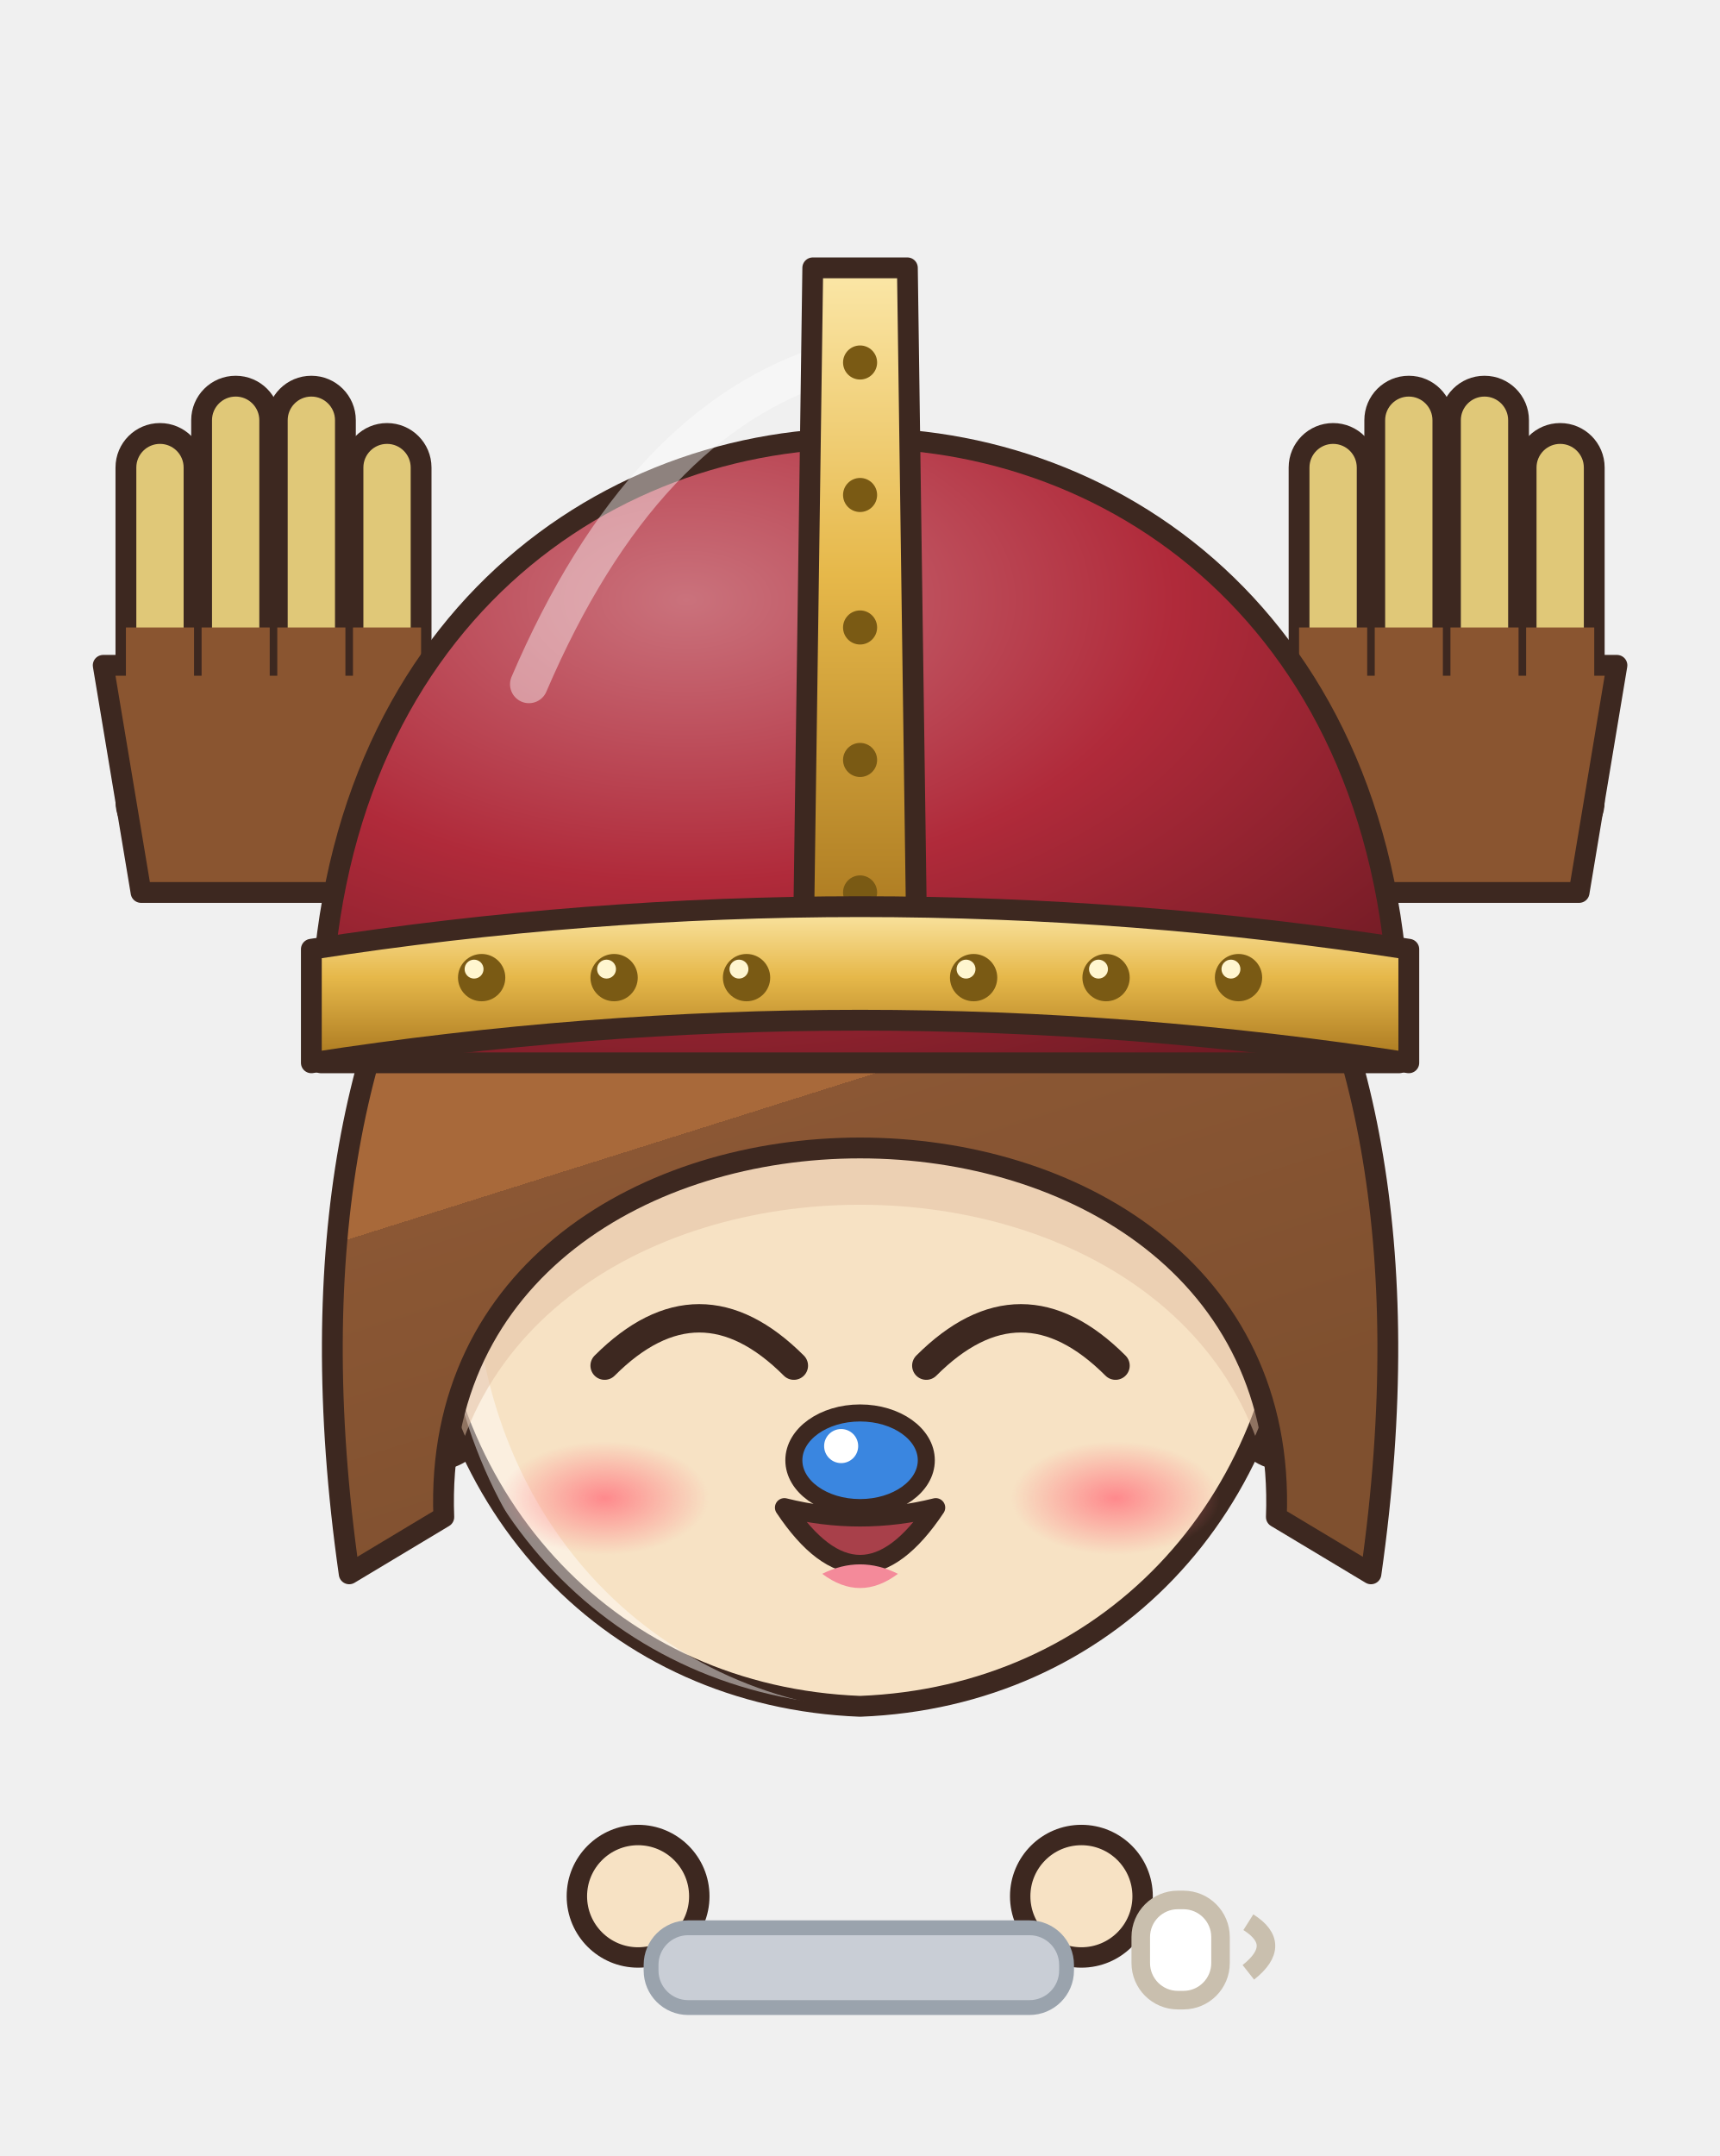
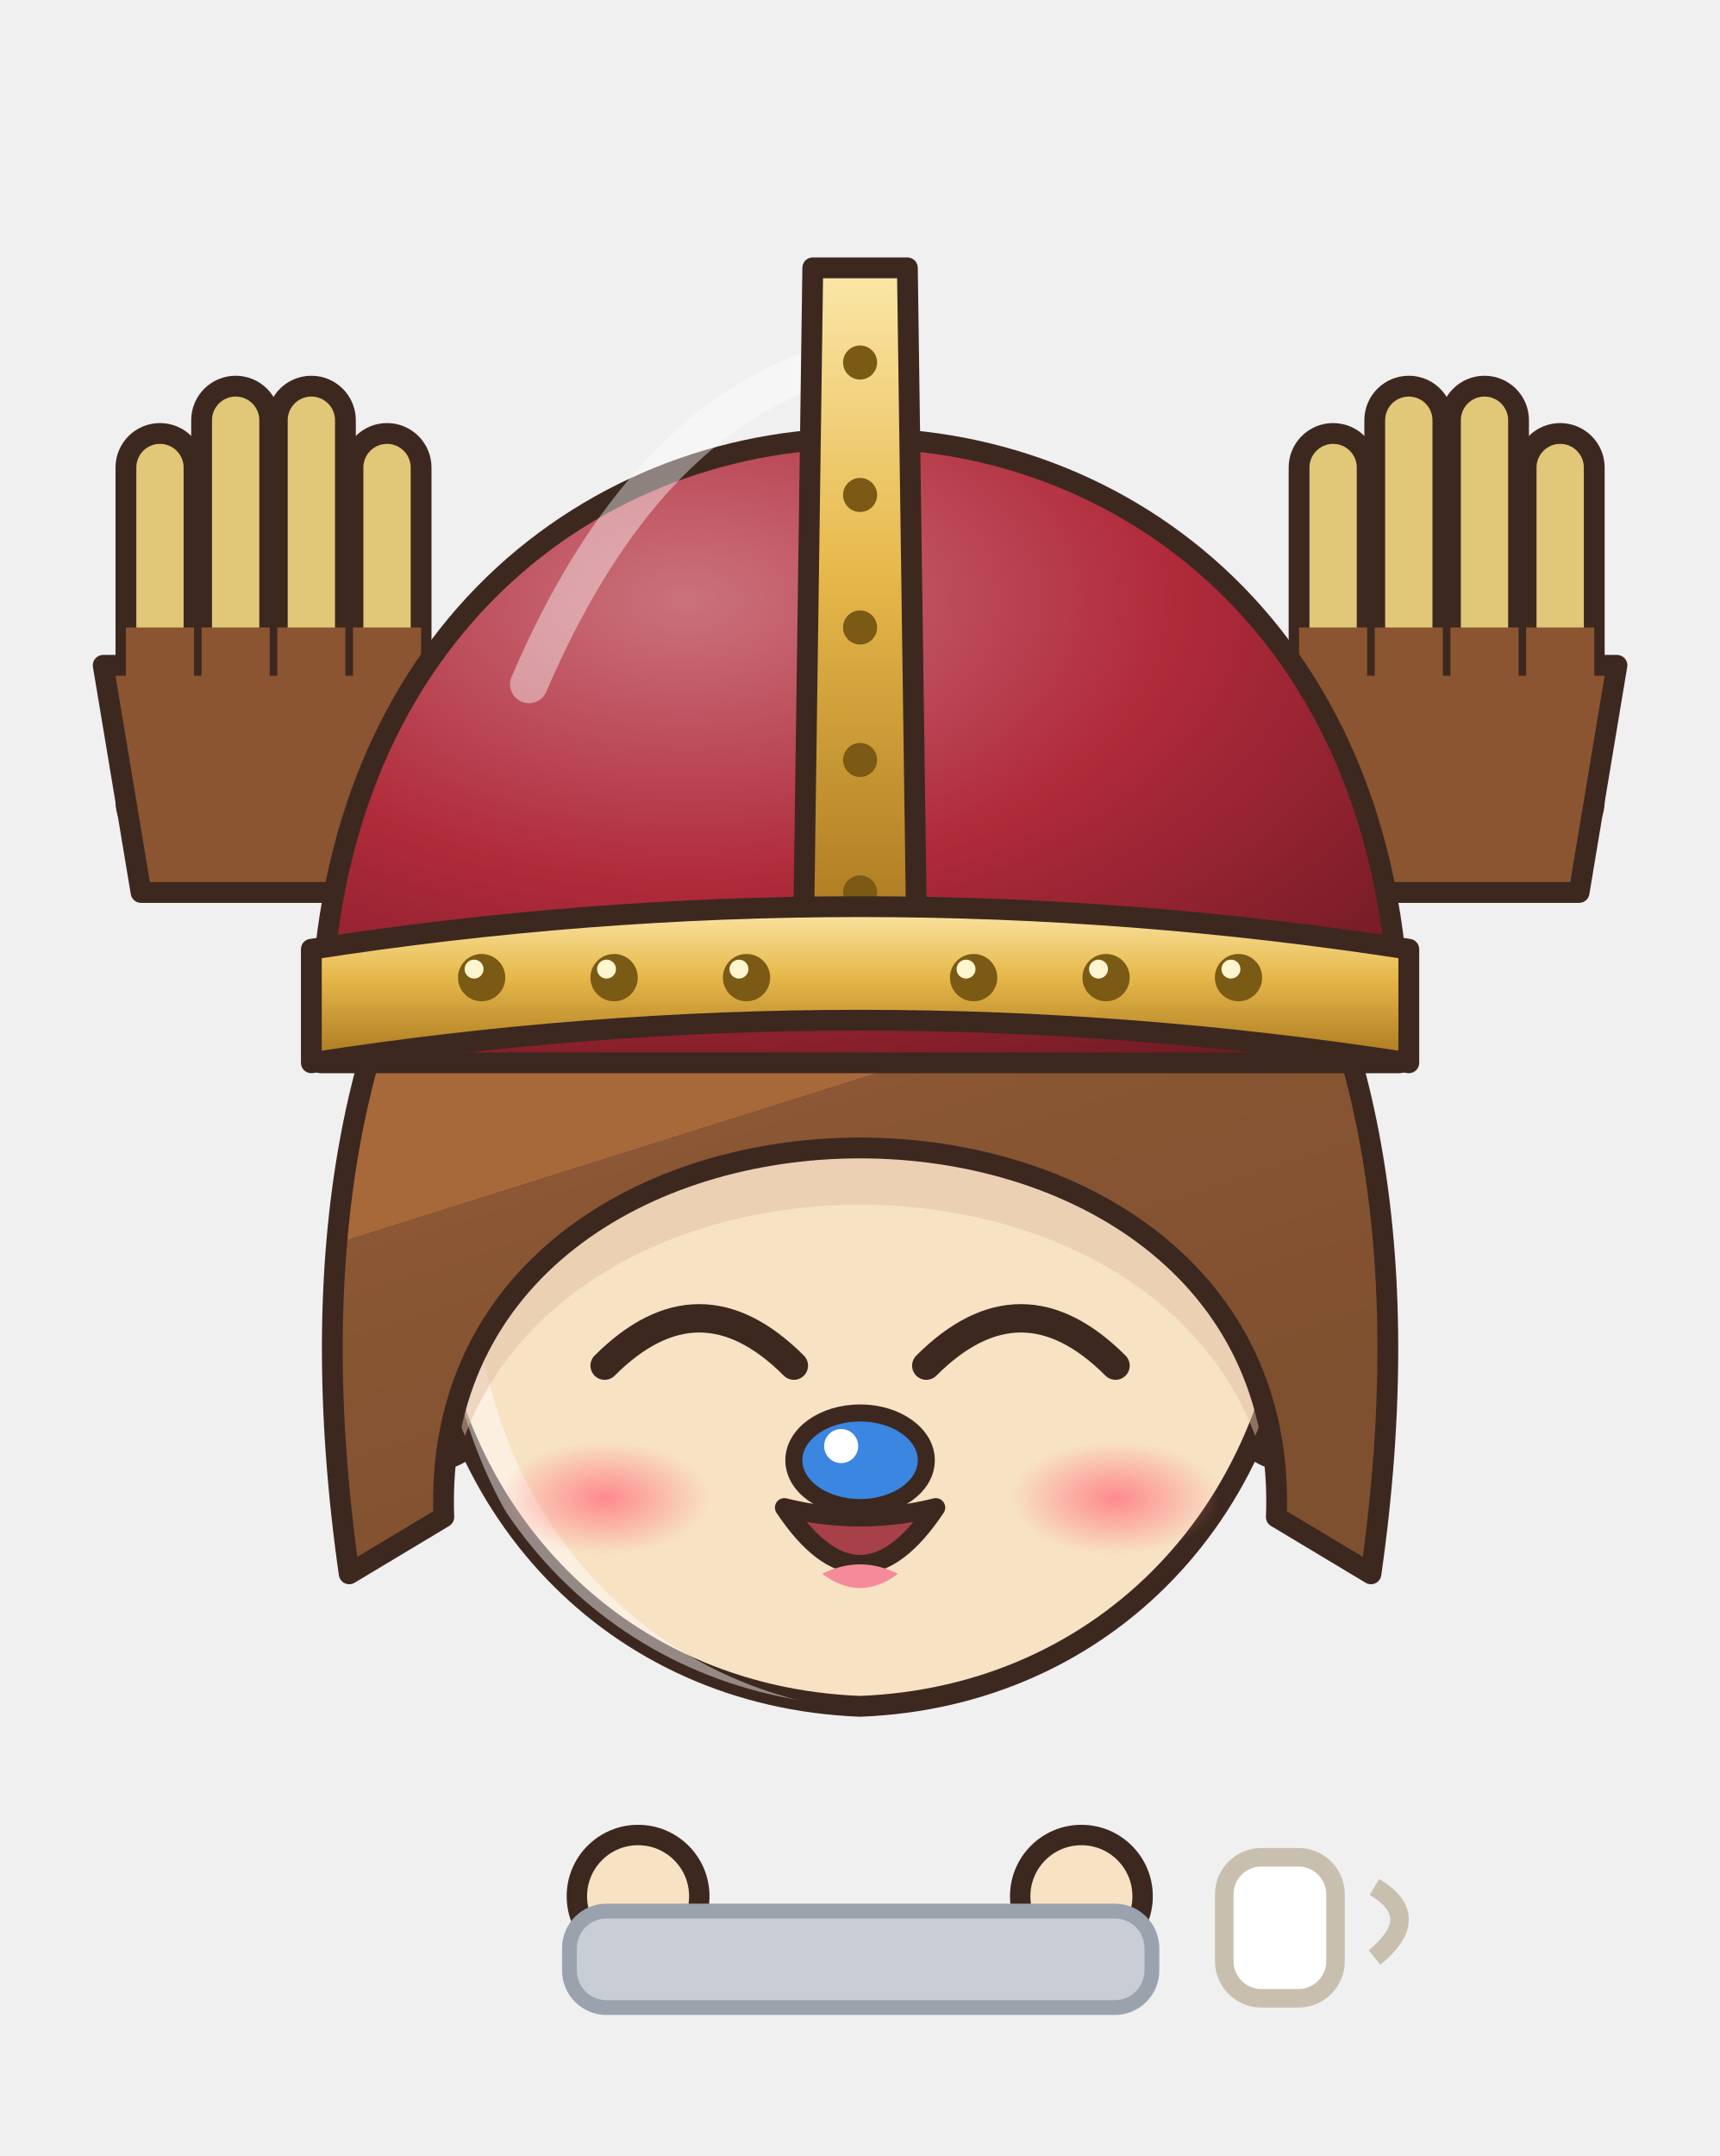
<svg xmlns="http://www.w3.org/2000/svg" viewBox="743.8 177.8 92.7 116.2" width="92.7" height="116.2">
  <svg x="743.8" y="177.8" viewBox="-120 -180 240 248.94" width="92.736" height="96.192">
    <defs>
      <linearGradient id="hair99" x1="0" y1="0" x2=".35" y2="1">
        <stop offset="0" stop-color="#b58159" />
        <stop offset=".16" stop-color="#b58159" />
        <stop offset=".16" stop-color="#a8693a" />
        <stop offset=".58" stop-color="#a8693a" />
        <stop offset=".58" stop-color="#8b5734" />
        <stop offset="1" stop-color="#7f502f" />
      </linearGradient>
      <radialGradient id="skin99" cx=".4" cy=".32" r=".85">
        <stop offset="0" stop-color="#f7e2c4" />
        <stop offset=".84" stop-color="#f7e2c4" />
        <stop offset=".84" stop-color="#eaccae" />
        <stop offset="1" stop-color="#eaccae" />
      </radialGradient>
      <linearGradient id="cloth99" x1="0" y1="0" x2=".45" y2="1">
        <stop offset="0" stop-color="#b58159" />
        <stop offset=".16" stop-color="#b58159" />
        <stop offset=".16" stop-color="#a8693a" />
        <stop offset=".6" stop-color="#a8693a" />
        <stop offset=".6" stop-color="#8e5835" />
        <stop offset="1" stop-color="#825030" />
      </linearGradient>
      <linearGradient id="iris99" x1="0" y1="0" x2="0" y2="1">
        <stop offset="0" stop-color="#1a120f" />
        <stop offset=".5" stop-color="#3a2a22" />
        <stop offset="1" stop-color="#928985" />
      </linearGradient>
      <linearGradient id="gold99" x1="0" y1="0" x2="1" y2="1">
        <stop offset="0" stop-color="#f6d27a" />
        <stop offset=".55" stop-color="#d9a63a" />
        <stop offset="1" stop-color="#a8761e" />
      </linearGradient>
      <linearGradient id="steel99" x1="0" y1="0" x2="1" y2="1">
        <stop offset="0" stop-color="#e4e8ee" />
        <stop offset=".5" stop-color="#9aa3ad" />
        <stop offset="1" stop-color="#5a606a" />
      </linearGradient>
      <linearGradient id="beard99" x1="0" y1="0" x2="0" y2="1">
        <stop offset="0" stop-color="#e6e6ea" />
        <stop offset="1" stop-color="#b8b8c2" />
      </linearGradient>
      <radialGradient id="hawkiris99" cx=".45" cy=".4" r=".7">
        <stop offset="0" stop-color="#ffe27a" />
        <stop offset=".6" stop-color="#e8a52a" />
        <stop offset="1" stop-color="#9a5a12" />
      </radialGradient>
      <linearGradient id="straw99" x1="0" y1="0" x2=".3" y2="1">
        <stop offset="0" stop-color="#ffe7aa" />
        <stop offset=".16" stop-color="#ffe7aa" />
        <stop offset=".16" stop-color="#ffe39a" />
        <stop offset=".58" stop-color="#ffe39a" />
        <stop offset=".58" stop-color="#e9b456" />
        <stop offset="1" stop-color="#d6a54f" />
      </linearGradient>
      <radialGradient id="blush99">
        <stop offset="0" stop-color="#ff7f86" stop-opacity=".9" />
        <stop offset="1" stop-color="#ff7f86" stop-opacity="0" />
      </radialGradient>
      <pattern id="stripe99" width="12" height="10" patternUnits="userSpaceOnUse">
        <rect width="6" height="10" fill="#e86aa0" />
        <rect x="6" width="6" height="10" fill="#5a8ae0" />
      </pattern>
      <clipPath id="face99">
        <path d="M -46,-4 C -47,-38 -25,-55 0,-55 C 25,-55 47,-38 46,-4 C 45,23 26,43 0,44 C -26,43 -45,23 -46,-4 Z" />
      </clipPath>
      <clipPath id="torso99">
        <path d="M -30,50 C -34,68 -28,94 -26,124 L 26,124 C 28,94 34,68 30,50 C 18,40 -18,40 -30,50 Z" />
      </clipPath>
    </defs>
    <ellipse cx="0" cy="208" rx="42" ry="7" fill="#000000" opacity=".16" />
    <g transform="translate(0,58.0) scale(1.320,1.320) translate(0,-44)" />
    <g transform="translate(0,205) scale(0.9,0.6) translate(0,-205)">
      <defs>
        <linearGradient id="cp99" x1="0" y1="0" x2="1" y2="0">
          <stop offset="0" stop-color="#a7a3ac" />
          <stop offset=".3" stop-color="#efeaf6" />
          <stop offset=".5" stop-color="#f1edf7" />
          <stop offset=".7" stop-color="#efeaf6" />
          <stop offset="1" stop-color="#a7a3ac" />
        </linearGradient>
      </defs>
      <path d="M -22,44 C -48.0,54 -60,100 -62,176 L 62,176 C 60,100 48.0,54 22,44 Z" fill="url(#cp99)" stroke="#3d2820" stroke-width="2" stroke-linejoin="round" />
      <path d="M -22,46 C -34,60 -38,110 -36,170 L 36,170 C 38,110 34,60 22,46 Z" fill="#949198" opacity=".55" />
      <path d="M -33.0,172 Q -29.0,118.0 -24,58" stroke="#a7a3ac" stroke-width="1.6" fill="none" opacity=".45" />
      <path d="M -51.0,172 Q -47.0,118.0 -24,58" stroke="#a7a3ac" stroke-width="1.6" fill="none" opacity=".45" />
      <path d="M 33.0,172 Q 29.0,118.0 24,58" stroke="#a7a3ac" stroke-width="1.6" fill="none" opacity=".45" />
      <path d="M 51.0,172 Q 47.0,118.0 24,58" stroke="#a7a3ac" stroke-width="1.6" fill="none" opacity=".45" />
      <path d="M -17.6,40.4 L -30.3,39.0 L -31.4,45.0 L -38.0,44.7 L -38.5,51.5 L -44.8,51.6 L -47.1,60.4 L -51.9,63.7 L -49.5,69.2 L -54.6,72.4 L -53.4,77.6 L -58.5,80.8 L -55.4,86.6 L -59.9,89.9 L -57.9,95.3 L -63.4,98.4 L -61.3,103.9 L -66.0,109.3 L -63.5,113.9 L -67.7,118.1 L -63.0,122.9 L -67.3,127.0 L -64.8,131.7 L -67.8,135.9 L -64.6,140.6 L -69.8,144.6 L -66.5,149.4 L -70.0,153.5 L -67.0,158.2 L -70.0,162.4 L -67.7,167.1 L -63.1,180.6 L -58.5,178.0 L -54.9,183.5 L -50.1,179.1 L -46.2,182.3 L -41.7,180.7 L -38.0,185.1 L -33.1,181.1 L -29.5,186.5 L -24.0,182.6 L -19.6,187.2 L -15.3,182.3 L -10.9,187.2 L -6.5,182.3 L -2.2,186.5 L 2.2,183.3 L 6.5,186.9 L 10.9,182.1 L 15.3,187.2 L 19.6,182.9 L 25.1,185.6 L 28.9,181.5 L 33.8,186.5 L 37.4,180.7 L 42.0,183.4 L 45.8,179.4 L 50.6,183.6 L 54.3,178.5 L 59.0,181.9 L 67.0,171.6 L 72.2,166.7 L 66.9,162.7 L 69.3,158.0 L 66.3,153.8 L 70.5,149.0 L 65.7,145.0 L 68.4,140.3 L 65.0,136.1 L 67.3,131.5 L 63.9,127.3 L 66.7,122.6 L 62.7,118.5 L 67.4,113.6 L 62.1,108.4 L 65.2,102.6 L 60.1,99.4 L 61.1,94.4 L 56.7,90.9 L 60.3,85.0 L 54.1,82.2 L 56.4,76.6 L 50.9,73.6 L 53.3,68.0 L 48.5,64.8 L 47.5,55.8 L 41.9,54.8 L 40.9,48.7 L 34.9,48.2 L 33.5,42.6 L 27.8,41.7 L 17.6,40.4 L 20.7,49.8 L 22.1,55.4 L 27.7,56.3 L 30.0,61.0 L 35.0,62.6 L 36.9,67.7 L 38.3,67.9 L 37.7,72.9 L 40.8,76.7 L 39.8,81.8 L 43.6,85.4 L 42.1,90.7 L 46.7,94.1 L 44.5,99.5 L 49.0,102.9 L 48.4,107.9 L 51.5,111.7 L 49.5,115.1 L 52.0,119.3 L 49.2,124.0 L 53.1,128.1 L 51.0,132.8 L 54.1,137.0 L 52.1,141.6 L 54.5,145.9 L 52.7,150.5 L 55.0,154.7 L 52.2,159.4 L 55.7,163.6 L 52.8,168.3 L 57.0,172.4 L 56.8,164.7 L 52.8,167.4 L 48.4,166.4 L 44.4,168.6 L 39.8,166.3 L 35.9,169.7 L 31.4,168.1 L 27.6,171.5 L 22.9,168.7 L 19.6,171.8 L 15.3,169.4 L 10.9,172.0 L 6.5,169.0 L 2.2,171.1 L -2.2,168.8 L -6.5,171.4 L -10.9,169.2 L -15.3,171.1 L -19.6,168.2 L -24.0,171.7 L -27.2,168.6 L -31.7,170.5 L -35.7,167.7 L -40.2,169.2 L -44.0,165.9 L -48.7,168.6 L -52.4,164.4 L -57.1,167.6 L -60.9,163.3 L -56.7,168.0 L -53.2,163.8 L -55.7,159.1 L -53.3,154.9 L -55.3,150.3 L -52.1,146.1 L -54.4,141.4 L -51.9,137.2 L -53.0,132.6 L -50.9,128.3 L -52.8,123.7 L -50.5,119.4 L -51.9,114.9 L -49.3,110.6 L -50.2,107.3 L -45.8,103.9 L -47.8,98.5 L -43.4,95.1 L -44.6,89.9 L -41.5,86.1 L -41.8,81.2 L -38.3,77.5 L -39.6,72.3 L -36.4,68.6 L -37.0,63.6 L -32.6,65.3 L -31.0,59.8 L -26.3,57.9 L -24.1,53.1 L -18.7,51.9 Z" fill="#f0ebf6" stroke="#a39fa7" stroke-width="1.5" stroke-linejoin="round" />
      <path d="M -20.9,46.4 q -3.5,-0.9 -5.6,-0.3" stroke="#a39fa7" stroke-width="1.1" fill="none" opacity=".55" />
      <path d="M -26.2,43.5 l -3.0,2.7" stroke="#f5f2f9" stroke-width="1.6" stroke-linecap="round" opacity=".7" />
      <path d="M -33.9,53.6 q -3.5,-0.9 -5.6,-0.3" stroke="#a39fa7" stroke-width="1.1" fill="none" opacity=".55" />
      <path d="M -42.0,64.7 q -3.5,1.0 -5.0,2.6" stroke="#a39fa7" stroke-width="1.1" fill="none" opacity=".55" />
      <path d="M -46.5,65.4 l -1.2,3.8" stroke="#f5f2f9" stroke-width="1.6" stroke-linecap="round" opacity=".7" />
      <path d="M -44.9,78.2 q -3.5,1.0 -5.0,2.6" stroke="#a39fa7" stroke-width="1.1" fill="none" opacity=".55" />
      <path d="M -49.6,91.0 q -3.5,1.0 -5.0,2.6" stroke="#a39fa7" stroke-width="1.1" fill="none" opacity=".55" />
      <path d="M -54.7,91.6 l -1.2,3.8" stroke="#f5f2f9" stroke-width="1.6" stroke-linecap="round" opacity=".7" />
      <path d="M -53.7,104.1 q -3.5,1.0 -5.0,2.6" stroke="#a39fa7" stroke-width="1.1" fill="none" opacity=".55" />
      <path d="M -56.0,117.0 q -3.2,1.8 -4.3,3.7" stroke="#a39fa7" stroke-width="1.1" fill="none" opacity=".55" />
      <path d="M -61.0,118.6 l -0.3,4.0" stroke="#f5f2f9" stroke-width="1.6" stroke-linecap="round" opacity=".7" />
      <path d="M -55.8,130.4 q -3.2,1.8 -4.3,3.7" stroke="#a39fa7" stroke-width="1.1" fill="none" opacity=".55" />
      <path d="M -58.7,143.5 q -3.2,1.8 -4.3,3.7" stroke="#a39fa7" stroke-width="1.1" fill="none" opacity=".55" />
      <path d="M -63.1,145.2 l -0.3,4.0" stroke="#f5f2f9" stroke-width="1.6" stroke-linecap="round" opacity=".7" />
      <path d="M -63.0,156.5 q -3.2,1.8 -4.3,3.7" stroke="#a39fa7" stroke-width="1.1" fill="none" opacity=".55" />
      <path d="M -63.6,168.7 q 1.6,3.2 3.4,4.5" stroke="#a39fa7" stroke-width="1.1" fill="none" opacity=".55" />
      <path d="M -62.4,175.3 l 4.0,0.5" stroke="#f5f2f9" stroke-width="1.6" stroke-linecap="round" opacity=".7" />
      <path d="M -50.9,170.5 q 1.6,3.2 3.4,4.5" stroke="#a39fa7" stroke-width="1.1" fill="none" opacity=".55" />
      <path d="M -38.4,172.9 q 1.6,3.2 3.4,4.5" stroke="#a39fa7" stroke-width="1.1" fill="none" opacity=".55" />
      <path d="M -37.1,178.6 l 4.0,0.5" stroke="#f5f2f9" stroke-width="1.6" stroke-linecap="round" opacity=".7" />
      <path d="M -26.0,177.3 q 2.0,3.0 4.0,4.0" stroke="#a39fa7" stroke-width="1.1" fill="none" opacity=".55" />
      <path d="M -12.9,175.9 q 2.0,3.0 4.0,4.0" stroke="#a39fa7" stroke-width="1.1" fill="none" opacity=".55" />
      <path d="M -10.9,180.3 l 4.0,0.0" stroke="#f5f2f9" stroke-width="1.6" stroke-linecap="round" opacity=".7" />
      <path d="M 0.2,178.3 q 2.0,3.0 4.0,4.0" stroke="#a39fa7" stroke-width="1.1" fill="none" opacity=".55" />
      <path d="M 13.3,178.4 q 2.0,3.0 4.0,4.0" stroke="#a39fa7" stroke-width="1.1" fill="none" opacity=".55" />
      <path d="M 15.3,180.3 l 4.0,0.0" stroke="#f5f2f9" stroke-width="1.6" stroke-linecap="round" opacity=".7" />
      <path d="M 26.4,177.6 q 2.4,2.7 4.5,3.4" stroke="#a39fa7" stroke-width="1.1" fill="none" opacity=".55" />
      <path d="M 38.9,174.9 q 2.4,2.7 4.5,3.4" stroke="#a39fa7" stroke-width="1.1" fill="none" opacity=".55" />
      <path d="M 41.3,178.0 l 4.0,-0.5" stroke="#f5f2f9" stroke-width="1.6" stroke-linecap="round" opacity=".7" />
      <path d="M 51.9,175.6 q 2.4,2.7 4.5,3.4" stroke="#a39fa7" stroke-width="1.1" fill="none" opacity=".55" />
      <path d="M 64.8,169.3 q 2.8,-2.2 3.7,-4.3" stroke="#a39fa7" stroke-width="1.1" fill="none" opacity=".55" />
      <path d="M 64.9,167.3 l -0.3,-4.0" stroke="#f5f2f9" stroke-width="1.6" stroke-linecap="round" opacity=".7" />
      <path d="M 58.5,156.5 q 2.8,-2.2 3.7,-4.3" stroke="#a39fa7" stroke-width="1.1" fill="none" opacity=".55" />
      <path d="M 59.0,143.0 q 2.8,-2.2 3.7,-4.3" stroke="#a39fa7" stroke-width="1.1" fill="none" opacity=".55" />
      <path d="M 62.8,140.7 l -0.3,-4.0" stroke="#f5f2f9" stroke-width="1.6" stroke-linecap="round" opacity=".7" />
      <path d="M 60.9,129.5 q 2.8,-2.2 3.7,-4.3" stroke="#a39fa7" stroke-width="1.1" fill="none" opacity=".55" />
      <path d="M 58.4,116.3 q 2.8,-2.2 3.7,-4.3" stroke="#a39fa7" stroke-width="1.1" fill="none" opacity=".55" />
      <path d="M 60.6,114.2 l -0.3,-4.0" stroke="#f5f2f9" stroke-width="1.6" stroke-linecap="round" opacity=".7" />
      <path d="M 54.3,103.4 q 2.3,-2.8 2.6,-5.0" stroke="#a39fa7" stroke-width="1.1" fill="none" opacity=".55" />
      <path d="M 52.1,89.7 q 2.3,-2.8 2.6,-5.0" stroke="#a39fa7" stroke-width="1.1" fill="none" opacity=".55" />
      <path d="M 53.3,87.2 l -1.2,-3.8" stroke="#f5f2f9" stroke-width="1.6" stroke-linecap="round" opacity=".7" />
      <path d="M 45.4,77.4 q 2.3,-2.8 2.6,-5.0" stroke="#a39fa7" stroke-width="1.1" fill="none" opacity=".55" />
      <path d="M 44.9,61.7 q 0.5,-3.6 -0.3,-5.6" stroke="#a39fa7" stroke-width="1.1" fill="none" opacity=".55" />
      <path d="M 44.2,59.5 l -3.0,-2.7" stroke="#f5f2f9" stroke-width="1.6" stroke-linecap="round" opacity=".7" />
      <path d="M 31.0,55.6 q 0.5,-3.6 -0.3,-5.6" stroke="#a39fa7" stroke-width="1.1" fill="none" opacity=".55" />
      <path d="M -24,118 Q -32,150 -25,176 L -1,176 Q 6,150 -2,118 Z" fill="url(#stripe99)" stroke="#3d2820" stroke-width="2.2" stroke-linejoin="round" />
      <path d="M -19,172 Q -20,187.0 -18,202 L -8,202 Q -6,187.0 -7,172 Z" fill="#a8693a" stroke="#3d2820" stroke-width="2.2" stroke-linejoin="round" />
      <ellipse cx="-13" cy="205" rx="11" ry="6" fill="#6a4228" stroke="#3d2820" stroke-width="2.2" stroke-linejoin="round" />
      <path d="M 2,118 Q -6,150 1,176 L 25,176 Q 32,150 24,118 Z" fill="url(#stripe99)" stroke="#3d2820" stroke-width="2.2" stroke-linejoin="round" />
      <path d="M 7,172 Q 6,187.0 8,202 L 18,202 Q 20,187.0 19,172 Z" fill="#a8693a" stroke="#3d2820" stroke-width="2.2" stroke-linejoin="round" />
      <ellipse cx="13" cy="205" rx="11" ry="6" fill="#6a4228" stroke="#3d2820" stroke-width="2.2" stroke-linejoin="round" />
      <path d="M -30,50 C -34,68 -28,94 -26,124 L 26,124 C 28,94 34,68 30,50 C 18,40 -18,40 -30,50 Z" fill="url(#cloth99)" stroke="#3d2820" stroke-width="2.2" stroke-linejoin="round" />
      <ellipse cx="0" cy="84" rx="20" ry="26" fill="#f2d6b0" />
      <g clip-path="url(#torso99)">
        <path d="M -30,50 C -34,68 -28,94 -26,124 L 26,124 C 28,94 34,68 30,50 C 18,40 -18,40 -30,50 Z" transform="translate(4,3)" fill="none" stroke="#ffffff" stroke-width="5" opacity=".3" />
        <path d="M -30,50 C -34,68 -28,94 -26,124 L 26,124 C 28,94 34,68 30,50 C 18,40 -18,40 -30,50 Z" transform="translate(-6,-2)" fill="none" stroke="#000000" stroke-width="9" opacity=".13" />
      </g>
      <rect x="-29" y="103" width="58" height="10" fill="#8a5a3a" stroke="#3d2820" stroke-width="1.8" />
      <rect x="-6" y="102" width="12" height="12" rx="1.5" fill="none" stroke="#e6c25a" stroke-width="2.4" />
      <path d="M -50.3,41.4 L -44.5,56.4 L -38.1,55.4 L -33.9,62.5 L -27.7,60.5 L -22.3,64.5 L -16.8,63.1 L -11.2,67.9 L -5.9,65.0 L 1.4,70.2 L 5.9,65.2 L 12.5,67.6 L 16.8,63.1 L 23.9,65.6 L 27.7,60.3 L 35.4,62.8 L 38.6,56.5 L 45.3,58.1 L 50.3,41.4 L 35.3,35.6 L 31.5,40.5 L 25.4,40.3 L 22.4,44.3 L 16.3,42.7 L 13.2,47.0 L 7.8,45.9 L 4.1,48.0 L -1.2,45.6 L -4.1,48.1 L -8.8,45.3 L -13.3,47.2 L -17.5,42.5 L -22.2,44.0 L -26.7,40.6 L -31.7,40.9 L -35.6,36.3 Z" fill="#efeaf6" stroke="#a29fa7" stroke-width="1.5" stroke-linejoin="round" />
      <path d="M -40.2,41.7 q 0.6,3.6 2.0,5.3" stroke="#a29fa7" stroke-width="1.1" fill="none" opacity=".55" />
      <path d="M -41.9,50.6 l 3.7,1.6" stroke="#f4f1f9" stroke-width="1.6" stroke-linecap="round" opacity=".7" />
      <path d="M -28.3,55.8 q 1.0,3.5 2.5,5.1" stroke="#a29fa7" stroke-width="1.1" fill="none" opacity=".55" />
      <path d="M -12.3,59.3 q 1.7,3.2 3.6,4.4" stroke="#a29fa7" stroke-width="1.1" fill="none" opacity=".55" />
      <path d="M -10.5,60.9 l 4.0,0.4" stroke="#f4f1f9" stroke-width="1.6" stroke-linecap="round" opacity=".7" />
      <path d="M 3.1,57.3 q 2.3,2.8 4.4,3.6" stroke="#a29fa7" stroke-width="1.1" fill="none" opacity=".55" />
      <path d="M 19.2,57.8 q 2.8,2.2 5.1,2.5" stroke="#a29fa7" stroke-width="1.1" fill="none" opacity=".55" />
      <path d="M 21.5,58.5 l 3.8,-1.3" stroke="#f4f1f9" stroke-width="1.6" stroke-linecap="round" opacity=".7" />
      <path d="M 34.1,51.2 q 3.0,1.9 5.3,2.0" stroke="#a29fa7" stroke-width="1.1" fill="none" opacity=".55" />
      <path d="M -28,54 L -38,84 L -31,102" stroke="#3d2820" stroke-width="17" fill="none" stroke-linecap="round" stroke-linejoin="round" />
      <path d="M -28,54 L -38,84 L -31,102" stroke="url(#cloth99)" stroke-width="12.6" fill="none" stroke-linecap="round" stroke-linejoin="round" />
      <path d="M -28,54 L -38,84 L -31,102" transform="translate(-2.6,-1)" stroke="#ffffff" stroke-width="2.6" fill="none" stroke-linecap="round" stroke-linejoin="round" opacity=".28" />
      <path d="M 28,54 L 38,84 L 31,102" stroke="#3d2820" stroke-width="17" fill="none" stroke-linecap="round" stroke-linejoin="round" />
      <path d="M 28,54 L 38,84 L 31,102" stroke="url(#cloth99)" stroke-width="12.6" fill="none" stroke-linecap="round" stroke-linejoin="round" />
      <path d="M 28,54 L 38,84 L 31,102" transform="translate(-2.6,-1)" stroke="#ffffff" stroke-width="2.6" fill="none" stroke-linecap="round" stroke-linejoin="round" opacity=".28" />
      <circle cx="-31" cy="102" r="8.5" fill="url(#skin99)" stroke="#3d2820" stroke-width="2.2" />
      <circle cx="31" cy="102" r="8.5" fill="url(#skin99)" stroke="#3d2820" stroke-width="2.2" />
      <path d="M -44,64 L -32,62 L -31,72 L -43,74 Z" fill="#5cb87a" stroke="#3d2820" stroke-width="1.4" />
      <path d="M -10,34 L 10,34 L 9,46 Q 0,50 -9,46 Z" fill="#eaccae" />
    </g>
    <g transform="translate(0,58.0) scale(1.320,1.320) translate(0,-44)">
      <ellipse cx="-45" cy="8" rx="7" ry="10" fill="url(#skin99)" stroke="#3d2820" stroke-width="2.2" stroke-linejoin="round" />
      <ellipse cx="45" cy="8" rx="7" ry="10" fill="url(#skin99)" stroke="#3d2820" stroke-width="2.2" stroke-linejoin="round" />
      <path d="M -46,-4 C -47,-38 -25,-55 0,-55 C 25,-55 47,-38 46,-4 C 45,23 26,43 0,44 C -26,43 -45,23 -46,-4 Z" fill="url(#skin99)" stroke="#3d2820" stroke-width="2.2" stroke-linejoin="round" />
      <g clip-path="url(#face99)">
        <path d="M -46,-4 C -47,-38 -25,-55 0,-55 C 25,-55 47,-38 46,-4 C 45,23 26,43 0,44 C -26,43 -45,23 -46,-4 Z" transform="translate(3.5,2.5)" fill="none" stroke="#ffffff" stroke-width="3.4" opacity=".45" />
      </g>
      <g clip-path="url(#face99)">
        <path d="M -54,30 C -64,-40 -30,-70 0,-70 C 30,-70 64,-40 54,30 L 44,24 C 46,-28 -46,-28 -44,24 Z" transform="translate(0,6)" fill="#e1bea1" opacity=".5" />
      </g>
      <path d="M -27,8 Q -17,-2 -7,8" stroke="#3d2820" stroke-width="3" fill="none" stroke-linecap="round" />
      <path d="M 7,8 Q 17,-2 27,8" stroke="#3d2820" stroke-width="3" fill="none" stroke-linecap="round" />
      <path d="M -8,23 Q 0,35 8,23 Q 0,25 -8,23 Z" fill="#a8404a" stroke="#3d2820" stroke-width="2" stroke-linejoin="round" />
      <path d="M -4,30 Q 0,33 4,30 Q 0,28 -4,30 Z" fill="#f48a9a" />
      <ellipse cx="-27" cy="22" rx="11" ry="6" fill="url(#blush99)" opacity="1.00" />
      <ellipse cx="27" cy="22" rx="11" ry="6" fill="url(#blush99)" opacity="1.00" />
      <ellipse cx="0" cy="18" rx="7" ry="5" fill="#3a86e0" stroke="#3d2820" stroke-width="1.8" />
      <circle cx="-2" cy="16.5" r="1.8" fill="#ffffff" />
      <path d="M -54,30 C -64,-40 -30,-70 0,-70 C 30,-70 64,-40 54,30 L 44,24 C 46,-28 -46,-28 -44,24 Z" fill="url(#hair99)" stroke="#3d2820" stroke-width="2.2" stroke-linejoin="round" />
      <defs>
        <linearGradient id="hg99" x1="0" y1="0" x2="0" y2="1">
          <stop offset="0" stop-color="#fbe7a8" />
          <stop offset=".45" stop-color="#e6b84a" />
          <stop offset="1" stop-color="#a8761e" />
        </linearGradient>
        <linearGradient id="hh99" x1="0" y1="1" x2="1" y2="0">
          <stop offset="0" stop-color="#bdb6a4" />
          <stop offset=".55" stop-color="#f2eee4" />
          <stop offset="1" stop-color="#ffffff" />
        </linearGradient>
        <linearGradient id="hk99" x1="0" y1="1" x2="1" y2="0">
          <stop offset="0" stop-color="#2a2e38" />
          <stop offset=".6" stop-color="#4a4f5c" />
          <stop offset="1" stop-color="#6a707e" />
        </linearGradient>
      </defs>
      <rect x="-53.6" y="-90.5" width="7.2" height="42.5" rx="3.6" fill="#e0c878" stroke="#3d2820" stroke-width="2.2" stroke-linejoin="round" />
      <rect x="-61.6" y="-95.5" width="7.2" height="47.5" rx="3.6" fill="#e0c878" stroke="#3d2820" stroke-width="2.2" stroke-linejoin="round" />
      <rect x="-69.6" y="-95.5" width="7.2" height="47.5" rx="3.6" fill="#e0c878" stroke="#3d2820" stroke-width="2.2" stroke-linejoin="round" />
      <rect x="-77.6" y="-90.5" width="7.2" height="42.5" rx="3.6" fill="#e0c878" stroke="#3d2820" stroke-width="2.2" stroke-linejoin="round" />
      <path d="M -80,-66 L -44,-66 L -48,-42 L -76,-42 Z" fill="#8a5530" stroke="#3d2820" stroke-width="2.2" stroke-linejoin="round" />
      <rect x="-53.6" y="-70" width="7.2" height="6" fill="#8a5530" />
      <rect x="-61.6" y="-70" width="7.2" height="6" fill="#8a5530" />
      <rect x="-69.6" y="-70" width="7.2" height="6" fill="#8a5530" />
      <rect x="-77.6" y="-70" width="7.2" height="6" fill="#8a5530" />
      <rect x="46.4" y="-90.5" width="7.2" height="42.5" rx="3.6" fill="#e0c878" stroke="#3d2820" stroke-width="2.2" stroke-linejoin="round" />
      <rect x="54.4" y="-95.5" width="7.2" height="47.5" rx="3.6" fill="#e0c878" stroke="#3d2820" stroke-width="2.2" stroke-linejoin="round" />
      <rect x="62.4" y="-95.5" width="7.2" height="47.5" rx="3.6" fill="#e0c878" stroke="#3d2820" stroke-width="2.2" stroke-linejoin="round" />
      <rect x="70.4" y="-90.5" width="7.2" height="42.5" rx="3.6" fill="#e0c878" stroke="#3d2820" stroke-width="2.2" stroke-linejoin="round" />
      <path d="M 44,-66 L 80,-66 L 76,-42 L 48,-42 Z" fill="#8a5530" stroke="#3d2820" stroke-width="2.2" stroke-linejoin="round" />
      <rect x="46.4" y="-70" width="7.2" height="6" fill="#8a5530" />
      <rect x="54.4" y="-70" width="7.2" height="6" fill="#8a5530" />
      <rect x="62.4" y="-70" width="7.2" height="6" fill="#8a5530" />
      <rect x="70.4" y="-70" width="7.2" height="6" fill="#8a5530" />
      <defs>
        <radialGradient id="hd99" cx=".34" cy=".26" r=".9">
          <stop offset="0" stop-color="#ca727c" />
          <stop offset=".5" stop-color="#b02a3a" />
          <stop offset="1" stop-color="#6d1a23" />
        </radialGradient>
      </defs>
      <path d="M -57,-24 C -59,-112 59,-112 57,-24 Z" fill="url(#hd99)" stroke="#3d2820" stroke-width="2.2" stroke-linejoin="round" />
      <path d="M -35,-64 Q -23,-92 -3,-98" stroke="#ffffff" stroke-width="4" fill="none" stroke-linecap="round" opacity=".42" />
      <path d="M -5.0,-108 L 5.0,-108 L 6.0,-36 L -6.0,-36 Z" fill="url(#hg99)" stroke="#3d2820" stroke-width="2.2" stroke-linejoin="round" />
      <circle cx="0" cy="-98" r="1.8" fill="#7a5a14" />
      <circle cx="0" cy="-84" r="1.8" fill="#7a5a14" />
      <circle cx="0" cy="-70" r="1.8" fill="#7a5a14" />
      <circle cx="0" cy="-56" r="1.8" fill="#7a5a14" />
      <circle cx="0" cy="-42" r="1.8" fill="#7a5a14" />
      <path d="M -58,-36 Q 0,-45 58,-36 L 58,-24 Q 0,-33 -58,-24 Z" fill="url(#hg99)" stroke="#3d2820" stroke-width="2.2" stroke-linejoin="round" />
      <circle cx="-40" cy="-33.0" r="2.5" fill="#7a5a14" />
      <circle cx="-40.8" cy="-33.9" r="1" fill="#fff6d0" />
      <circle cx="-26" cy="-33.0" r="2.5" fill="#7a5a14" />
      <circle cx="-26.8" cy="-33.9" r="1" fill="#fff6d0" />
      <circle cx="-12" cy="-33.0" r="2.5" fill="#7a5a14" />
      <circle cx="-12.8" cy="-33.9" r="1" fill="#fff6d0" />
      <circle cx="12" cy="-33.0" r="2.5" fill="#7a5a14" />
      <circle cx="11.2" cy="-33.9" r="1" fill="#fff6d0" />
      <circle cx="26" cy="-33.0" r="2.5" fill="#7a5a14" />
      <circle cx="25.2" cy="-33.9" r="1" fill="#fff6d0" />
      <circle cx="40" cy="-33.0" r="2.5" fill="#7a5a14" />
      <circle cx="39.2" cy="-33.9" r="1" fill="#fff6d0" />
    </g>
    <g transform="translate(0,205) scale(0.9,0.6) translate(0,-205)" />
  </svg>
  <circle cx="778.2" cy="280.0" r="3.3" fill="#f7e2c4" stroke="#3d2820" stroke-width="1.1" />
  <circle cx="802.1" cy="280.0" r="3.3" fill="#f7e2c4" stroke="#3d2820" stroke-width="1.1" />
-   <rect x="778.9" y="281.7" width="22.4" height="4.3" rx="2" fill="#c9ced6" stroke="#9aa3ad" stroke-width=".8" />
-   <rect x="805.3" y="280.2" width="4.3" height="5.4" rx="2" fill="#ffffff" stroke="#c9bfae" />
-   <path d="M 811.1,281.4 q 1.9,1.2 0,2.7" stroke="#c9bfae" fill="none" />
+   <rect x="774.5" y="280.8" width="31.4" height="5.2" rx="2" fill="#c9ced6" stroke="#9aa3ad" stroke-width=".8" />
+   <rect x="809.8" y="277.9" width="6.0" height="7.6" rx="2" fill="#ffffff" stroke="#c9bfae" />
+   <path d="M 817.9,279.5 q 2.7,1.6 0,3.8" stroke="#c9bfae" fill="none" />
</svg>
